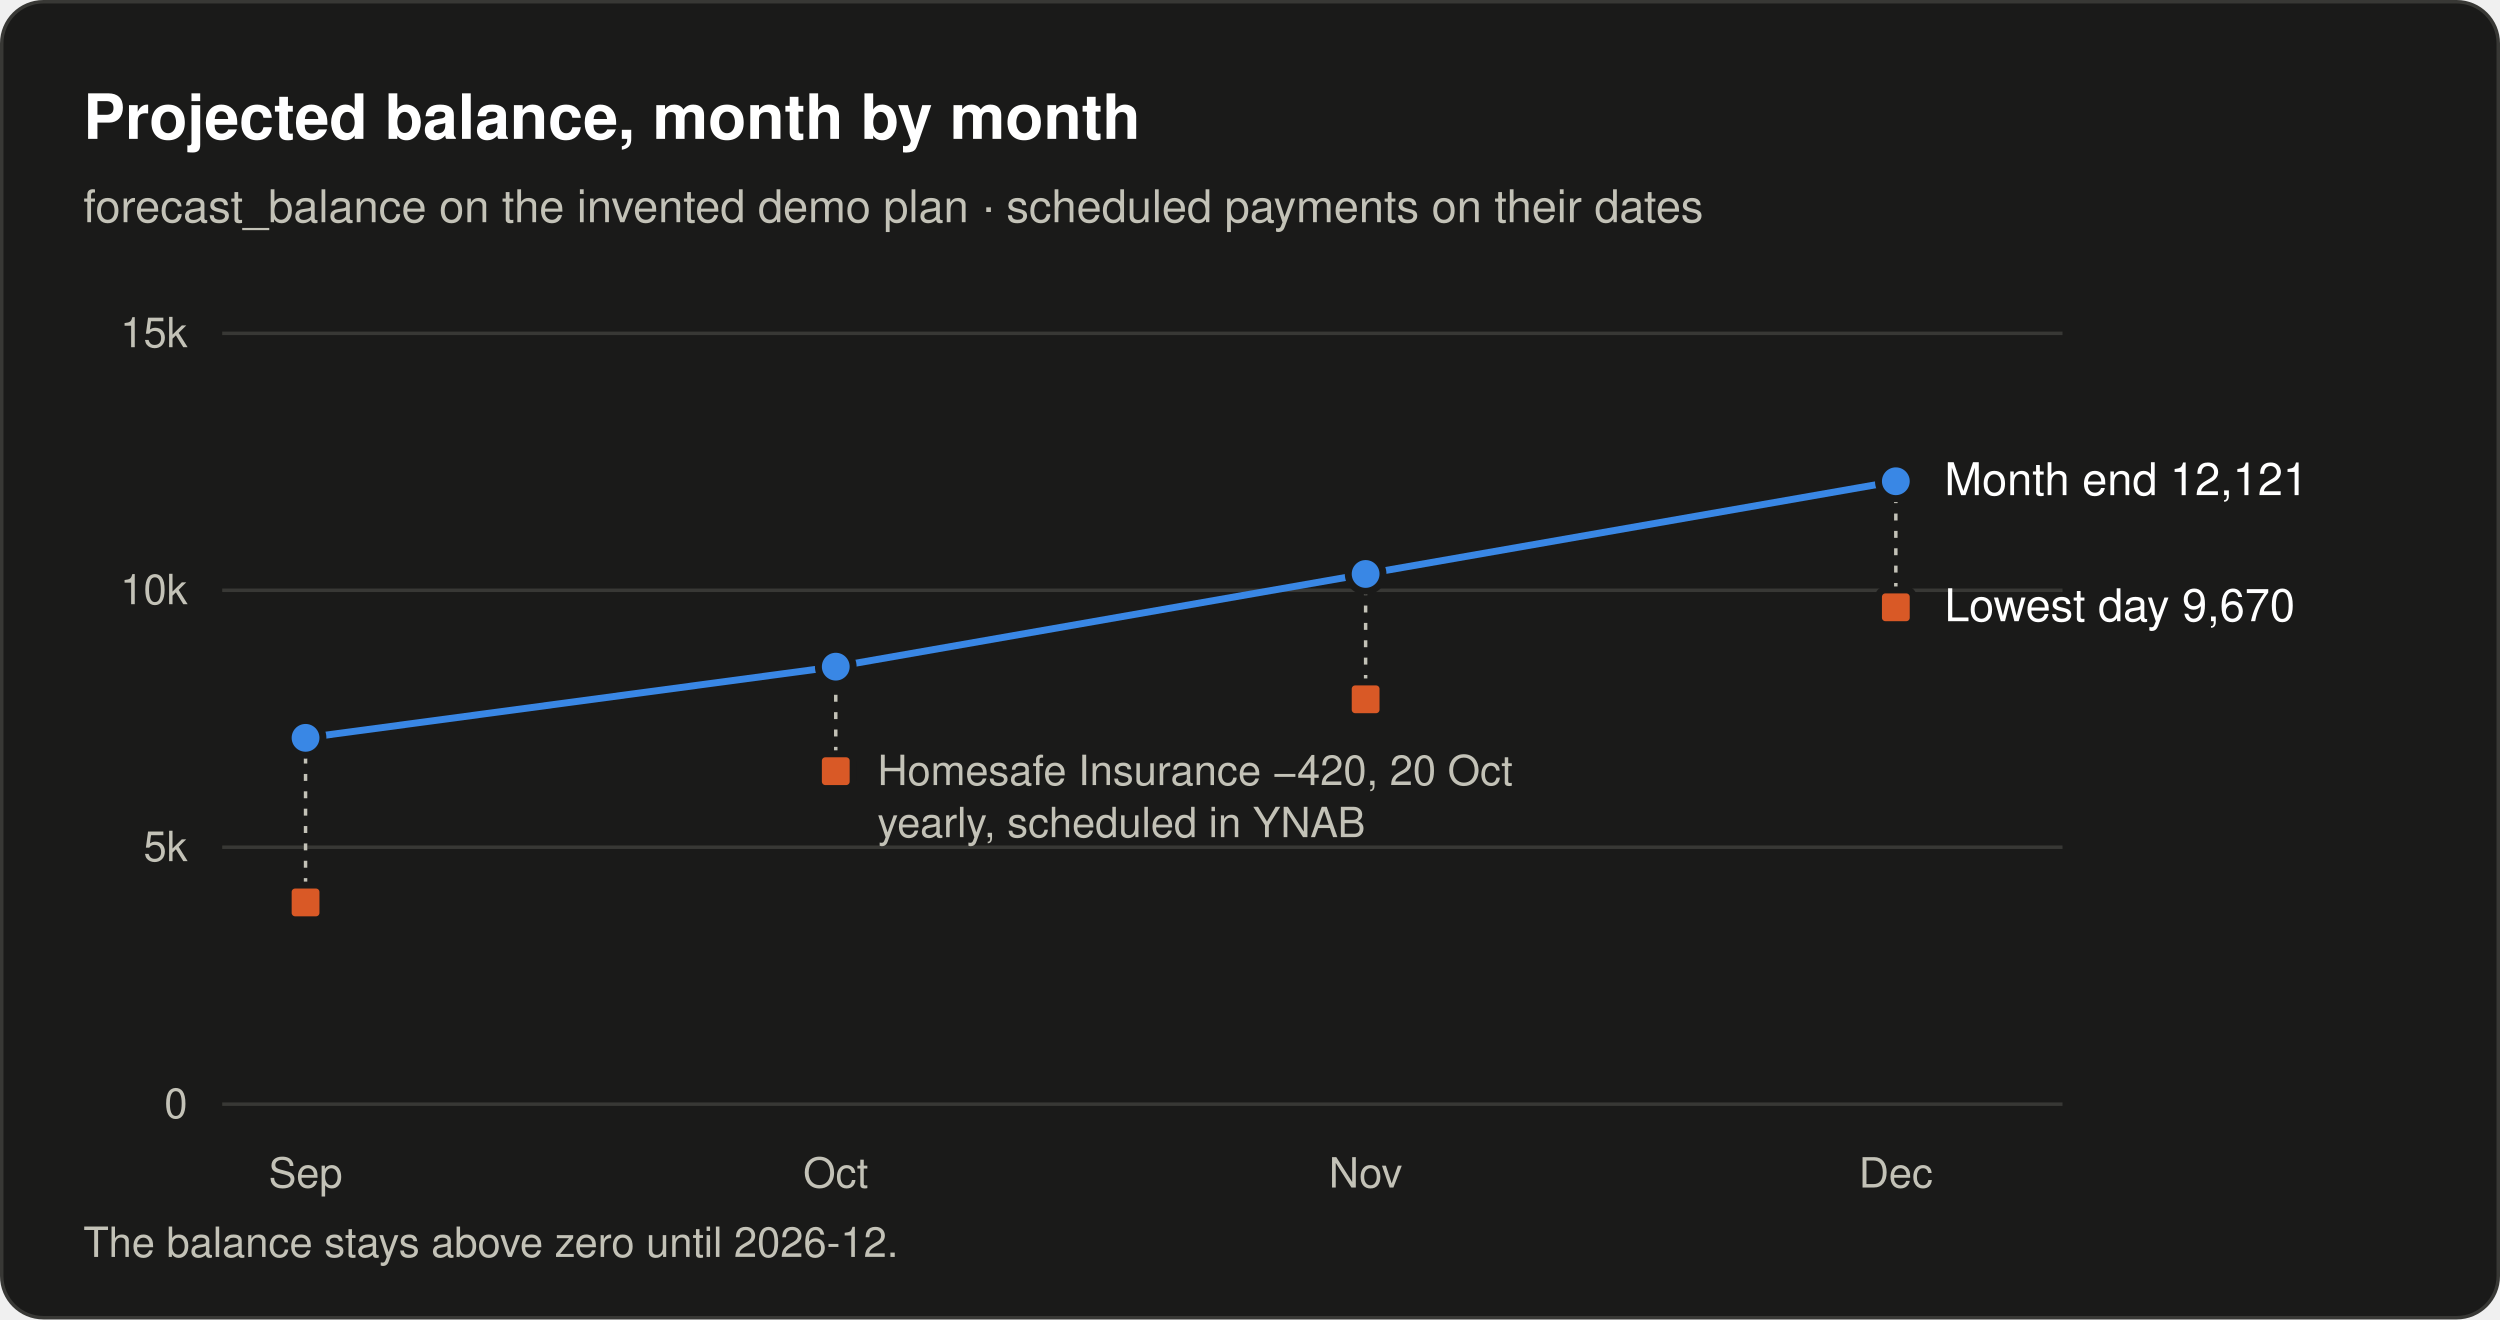
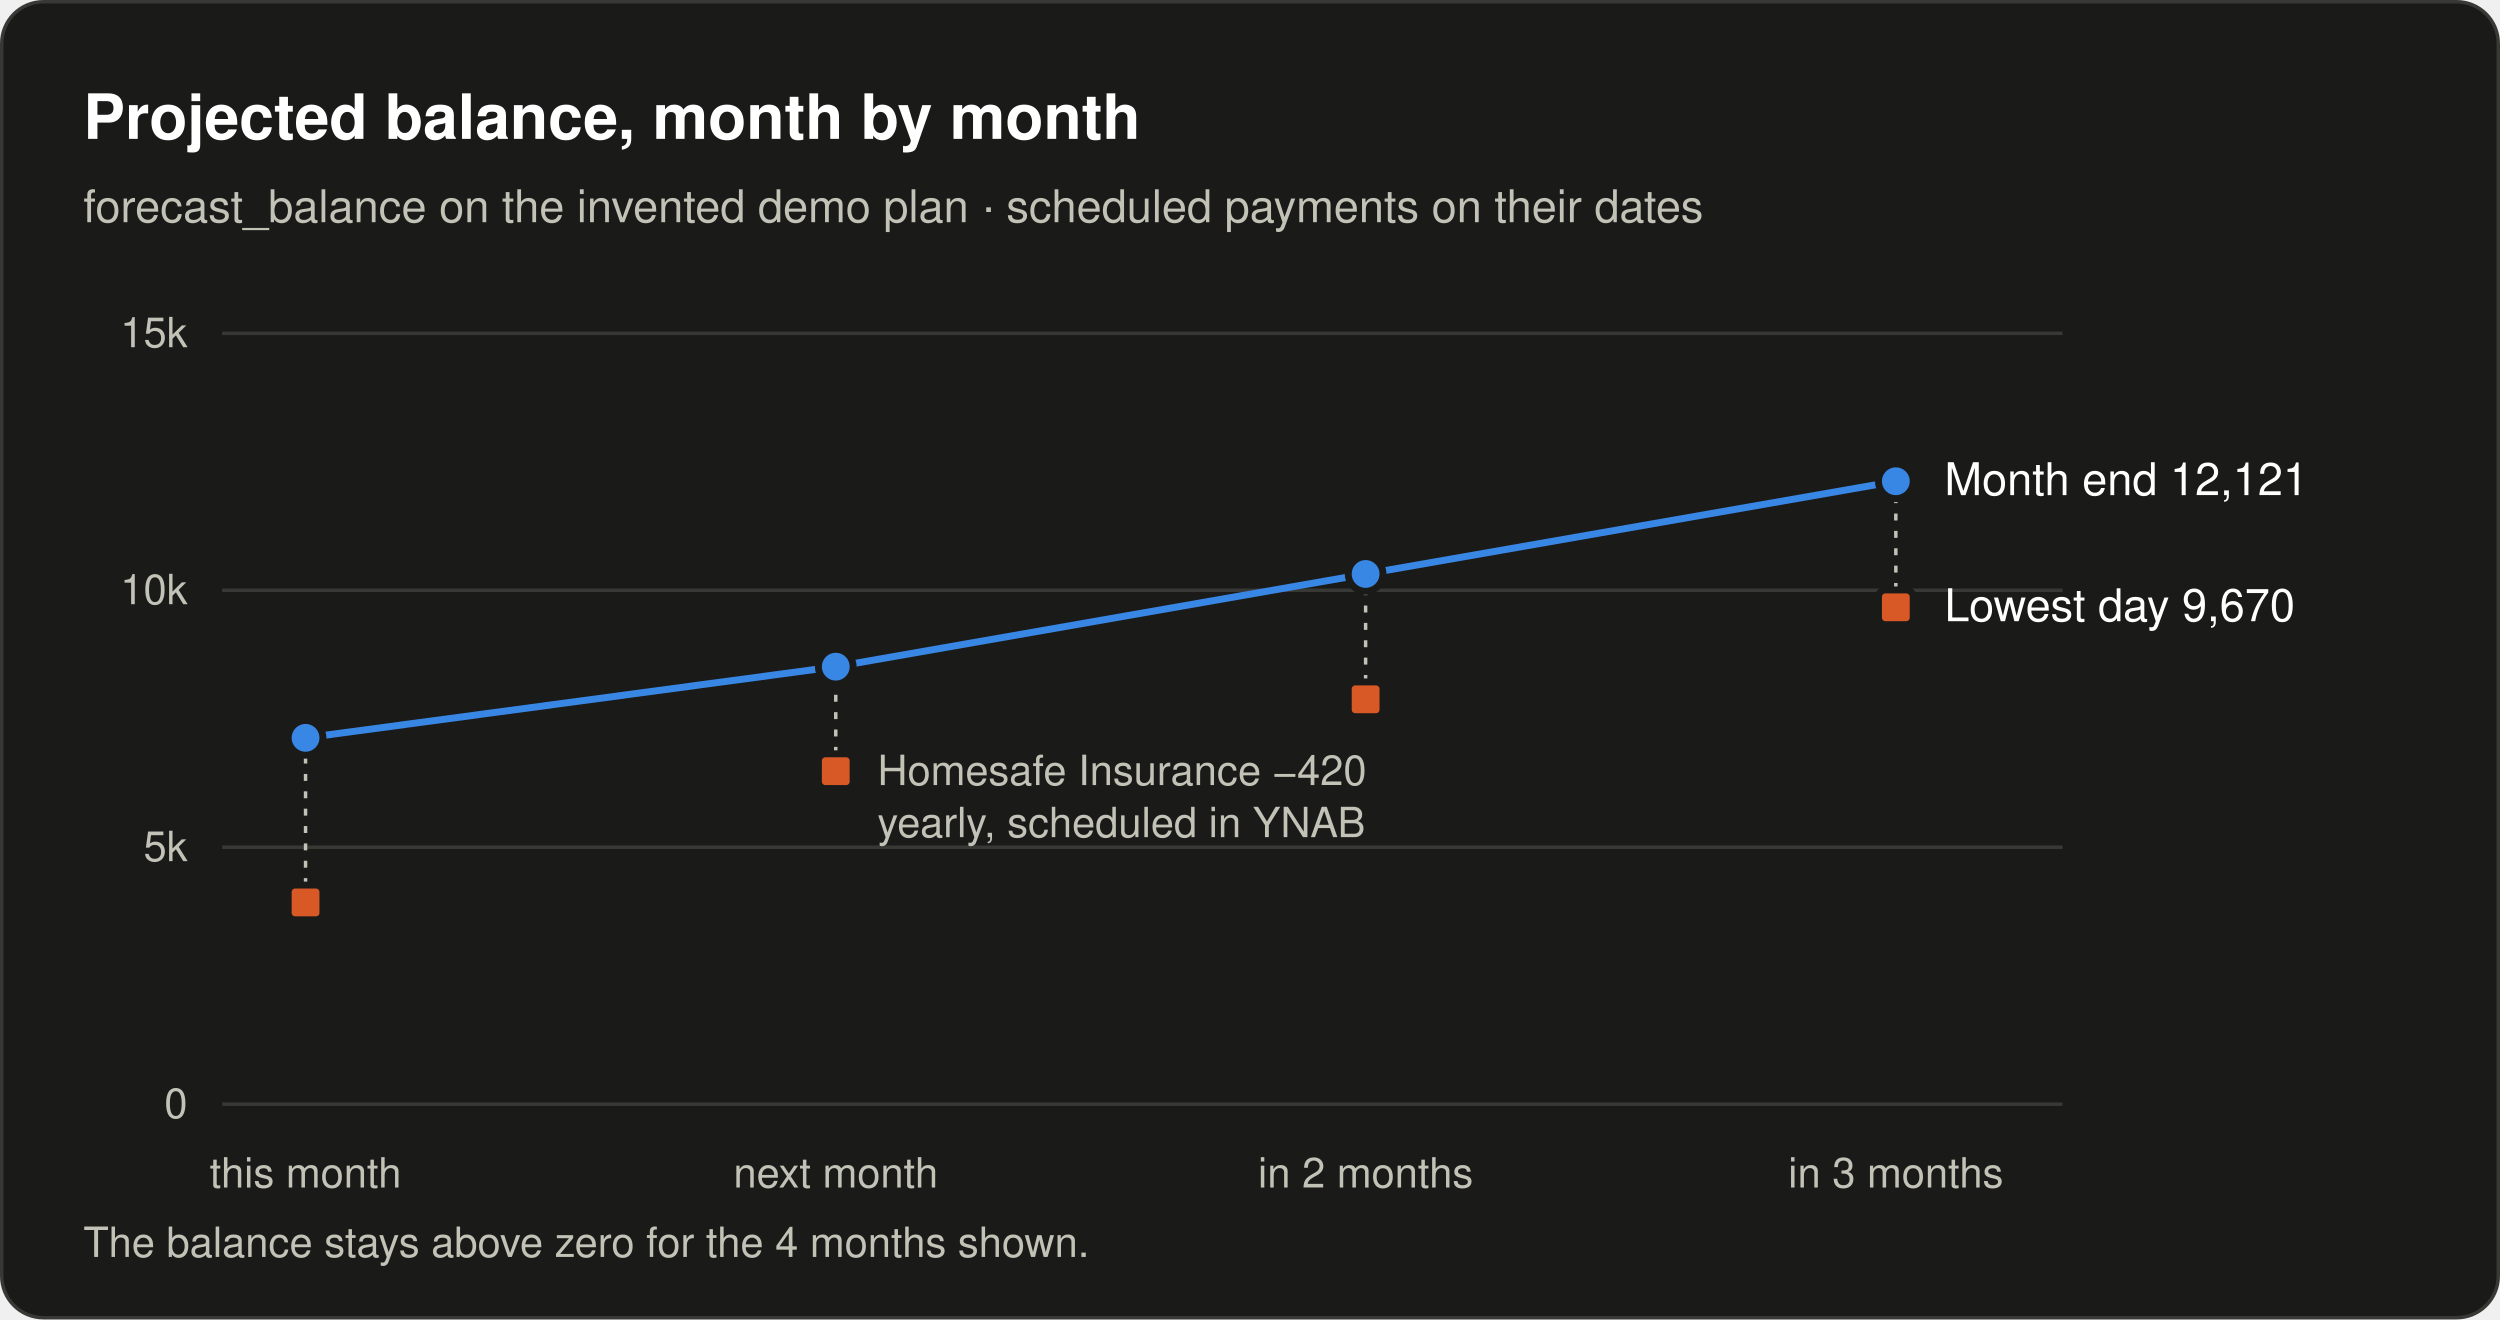
<svg xmlns="http://www.w3.org/2000/svg" width="720" height="380" viewBox="0 0 720 380" font-family="-apple-system, BlinkMacSystemFont, 'Segoe UI', Helvetica, Arial, sans-serif" role="img" aria-labelledby="title desc">
  <rect x="0.5" y="0.5" width="719" height="379" rx="12" fill="#1a1a19" stroke="#383835" />
  <text x="24" y="40" font-size="18" font-weight="600" fill="#ffffff">Projected balance, month by month</text>
  <text x="24" y="64" font-size="13" fill="#c3c2b7">forecast_balance on the invented demo plan · scheduled payments on their dates</text>
  <line x1="64" x2="594" y1="318.0" y2="318.0" stroke="#383835" stroke-width="1" />
  <text x="54" y="322.0" font-size="12" text-anchor="end" fill="#c3c2b7">0</text>
  <line x1="64" x2="594" y1="244.0" y2="244.0" stroke="#383835" stroke-width="1" />
  <text x="54" y="248.0" font-size="12" text-anchor="end" fill="#c3c2b7">5k</text>
  <line x1="64" x2="594" y1="170.0" y2="170.0" stroke="#383835" stroke-width="1" />
  <text x="54" y="174.0" font-size="12" text-anchor="end" fill="#c3c2b7">10k</text>
  <line x1="64" x2="594" y1="96.0" y2="96.0" stroke="#383835" stroke-width="1" />
  <text x="54" y="100.0" font-size="12" text-anchor="end" fill="#c3c2b7">15k</text>
-   <text x="88.0" y="342" font-size="12" text-anchor="middle" fill="#c3c2b7">Sep</text>
+   <text x="88.0" y="342" font-size="12" text-anchor="middle" fill="#c3c2b7">this month</text>
  <line x1="88.0" x2="88.0" y1="259.9" y2="212.5" stroke="#c3c2b7" stroke-width="1" stroke-dasharray="2 3" />
-   <text x="240.7" y="342" font-size="12" text-anchor="middle" fill="#c3c2b7">Oct</text>
+   <text x="240.7" y="342" font-size="12" text-anchor="middle" fill="#c3c2b7">next month</text>
  <line x1="240.7" x2="240.7" y1="222.1" y2="192.0" stroke="#c3c2b7" stroke-width="1" stroke-dasharray="2 3" />
-   <text x="393.3" y="342" font-size="12" text-anchor="middle" fill="#c3c2b7">Nov</text>
+   <text x="393.3" y="342" font-size="12" text-anchor="middle" fill="#c3c2b7">in 2 months</text>
  <line x1="393.3" x2="393.3" y1="201.4" y2="165.3" stroke="#c3c2b7" stroke-width="1" stroke-dasharray="2 3" />
-   <text x="546.0" y="342" font-size="12" text-anchor="middle" fill="#c3c2b7">Dec</text>
+   <text x="546.0" y="342" font-size="12" text-anchor="middle" fill="#c3c2b7">in 3 months</text>
  <line x1="546.0" x2="546.0" y1="174.9" y2="138.6" stroke="#c3c2b7" stroke-width="1" stroke-dasharray="2 3" />
  <polyline points="88.0,212.5 240.7,192.0 393.3,165.3 546.0,138.6" fill="none" stroke="#3987e5" stroke-width="2" stroke-linejoin="round" />
  <circle cx="88.0" cy="212.5" r="5" fill="#3987e5" stroke="#1a1a19" stroke-width="2" />
  <rect x="83.0" y="254.9" width="10" height="10" rx="2" fill="#d95926" stroke="#1a1a19" stroke-width="2" />
  <circle cx="240.7" cy="192.0" r="5" fill="#3987e5" stroke="#1a1a19" stroke-width="2" />
  <rect x="235.7" y="217.1" width="10" height="10" rx="2" fill="#d95926" stroke="#1a1a19" stroke-width="2" />
  <circle cx="393.3" cy="165.3" r="5" fill="#3987e5" stroke="#1a1a19" stroke-width="2" />
  <rect x="388.3" y="196.4" width="10" height="10" rx="2" fill="#d95926" stroke="#1a1a19" stroke-width="2" />
  <circle cx="546.0" cy="138.6" r="5" fill="#3987e5" stroke="#1a1a19" stroke-width="2" />
  <rect x="541.0" y="169.9" width="10" height="10" rx="2" fill="#d95926" stroke="#1a1a19" stroke-width="2" />
  <text x="560.0" y="142.6" font-size="13" fill="#ffffff">Month end 12,121</text>
  <text x="560.0" y="178.9" font-size="13" fill="#ffffff">Lowest day 9,670</text>
  <text x="252.7" y="226.1" font-size="12" fill="#c3c2b7">
-     <tspan>Homesafe Insurance −420, 20 Oct</tspan>
+     <tspan>Homesafe Insurance −420</tspan>
    <tspan x="252.7" dy="15">yearly, scheduled in YNAB</tspan>
  </text>
-   <text x="24" y="362" font-size="12" fill="#c3c2b7">The balance stays above zero until 2026-12.</text>
+   <text x="24" y="362" font-size="12" fill="#c3c2b7">The balance stays above zero for the 4 months shown.</text>
</svg>
